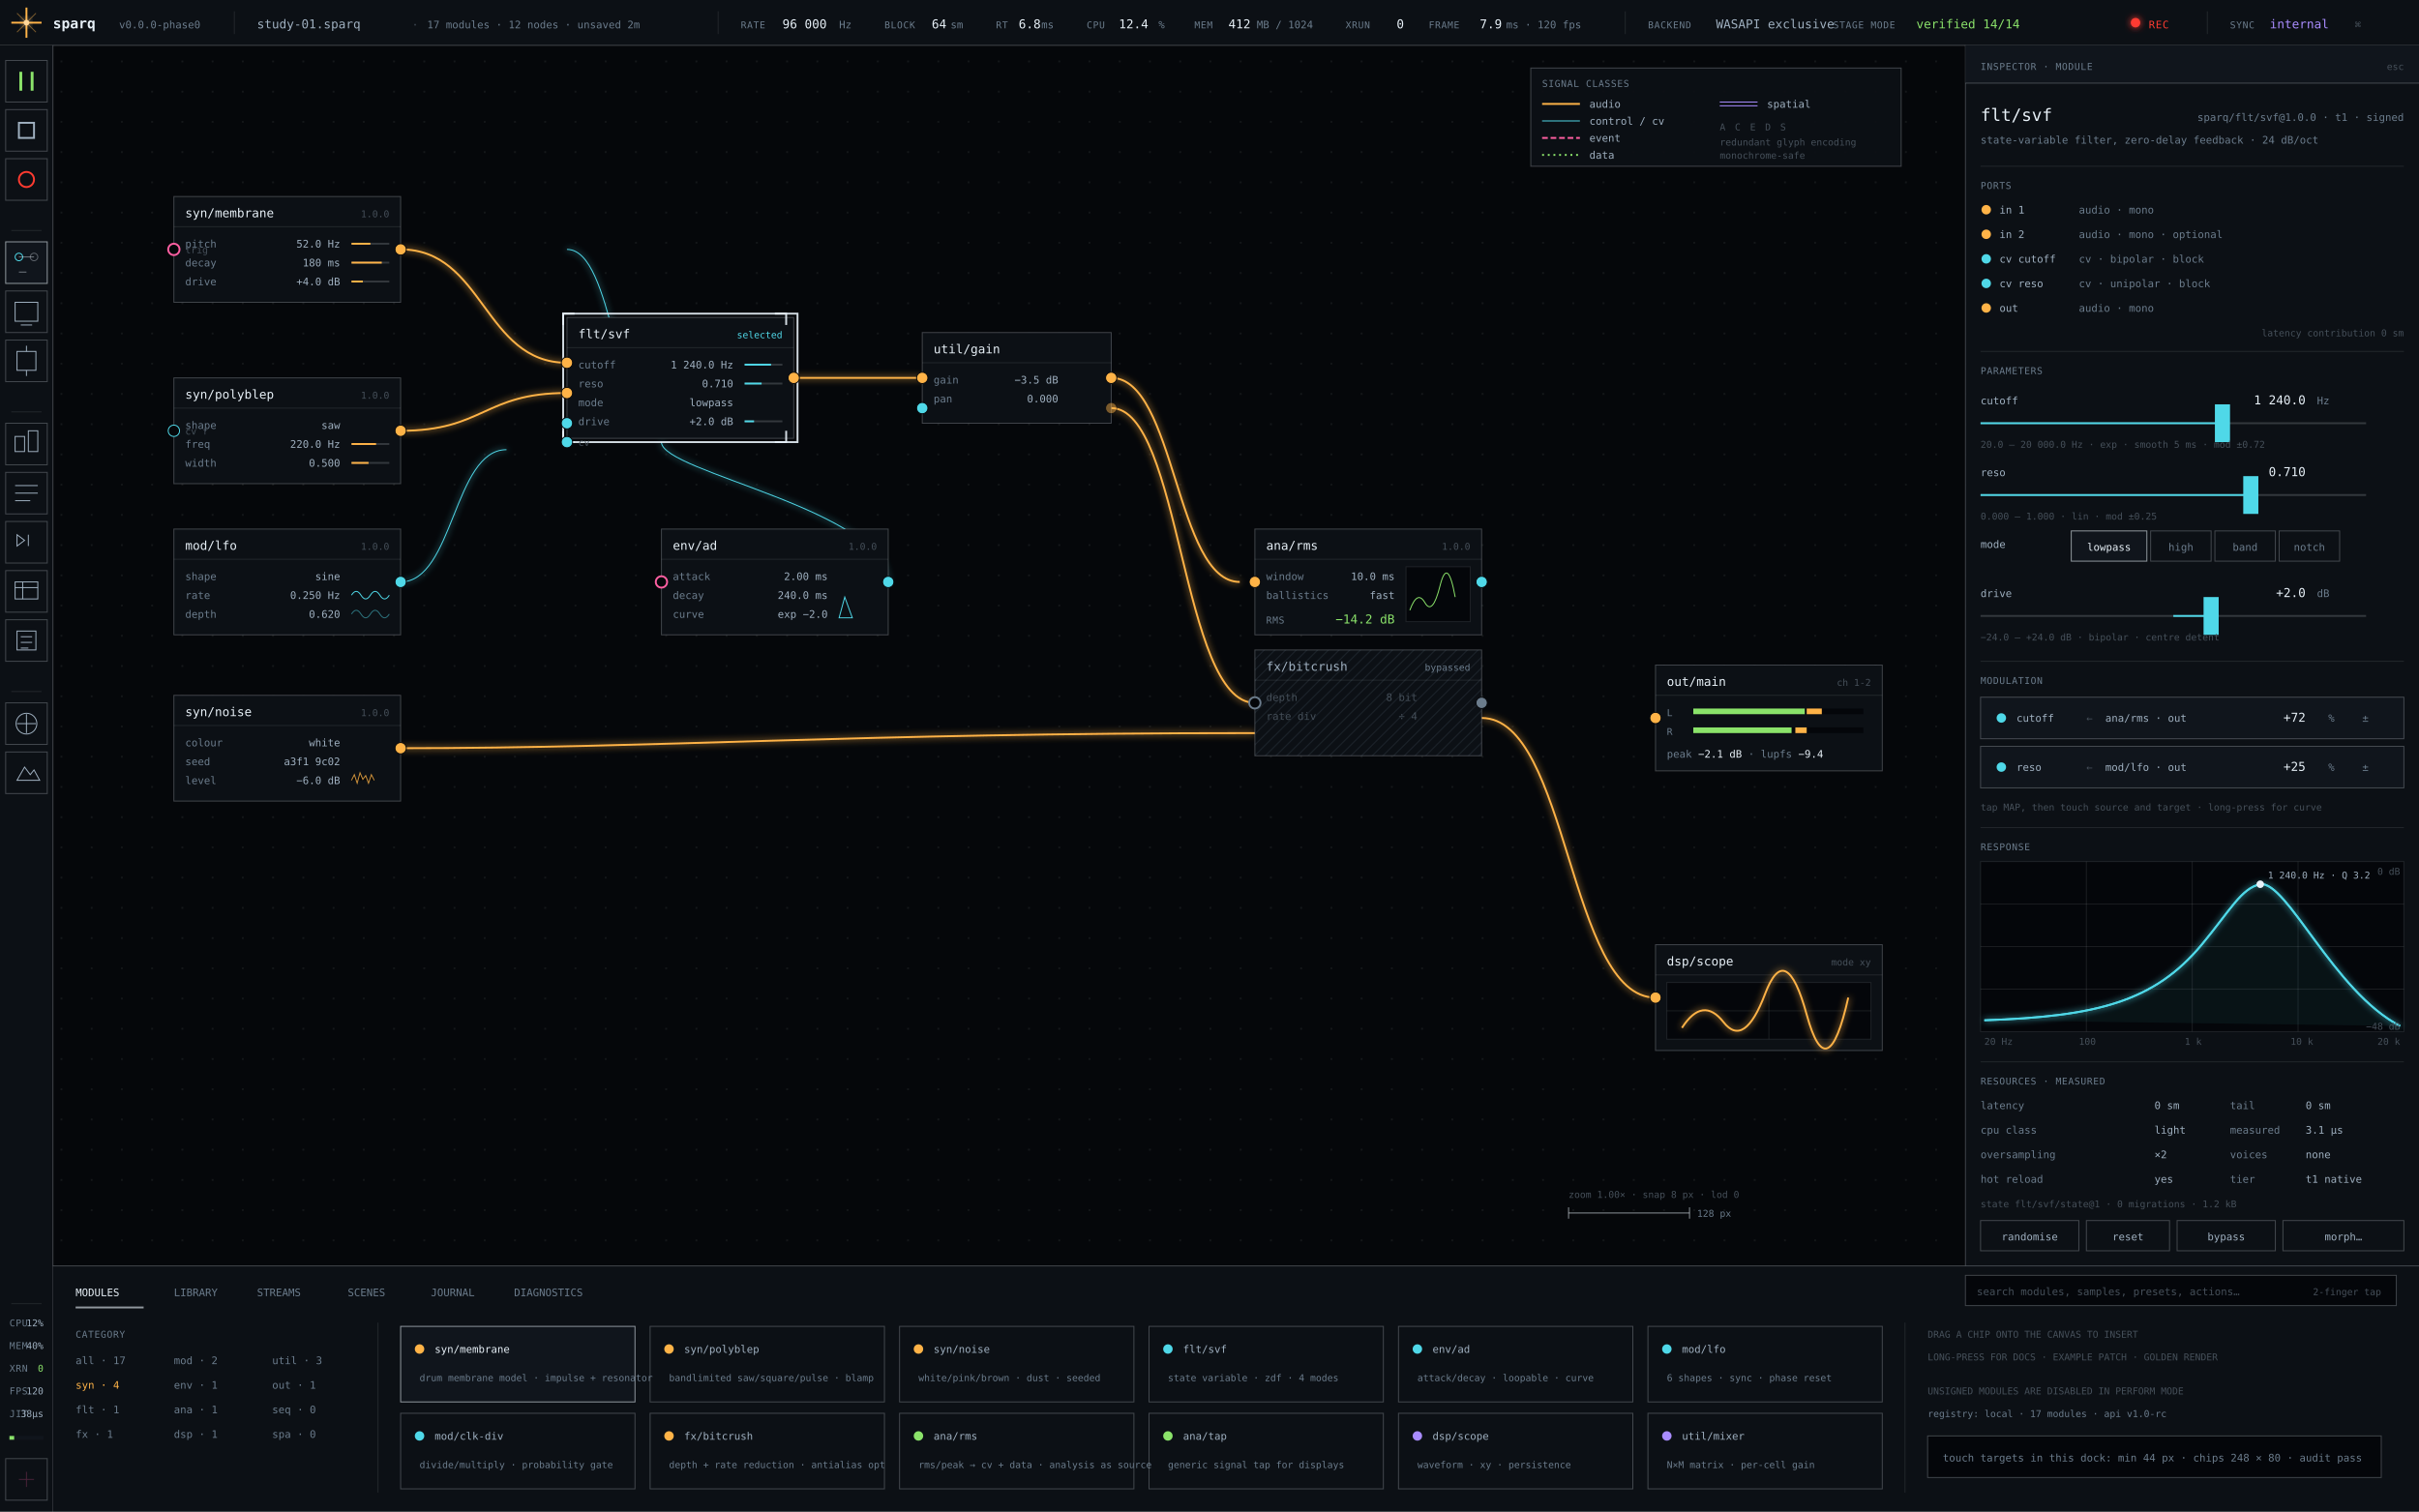
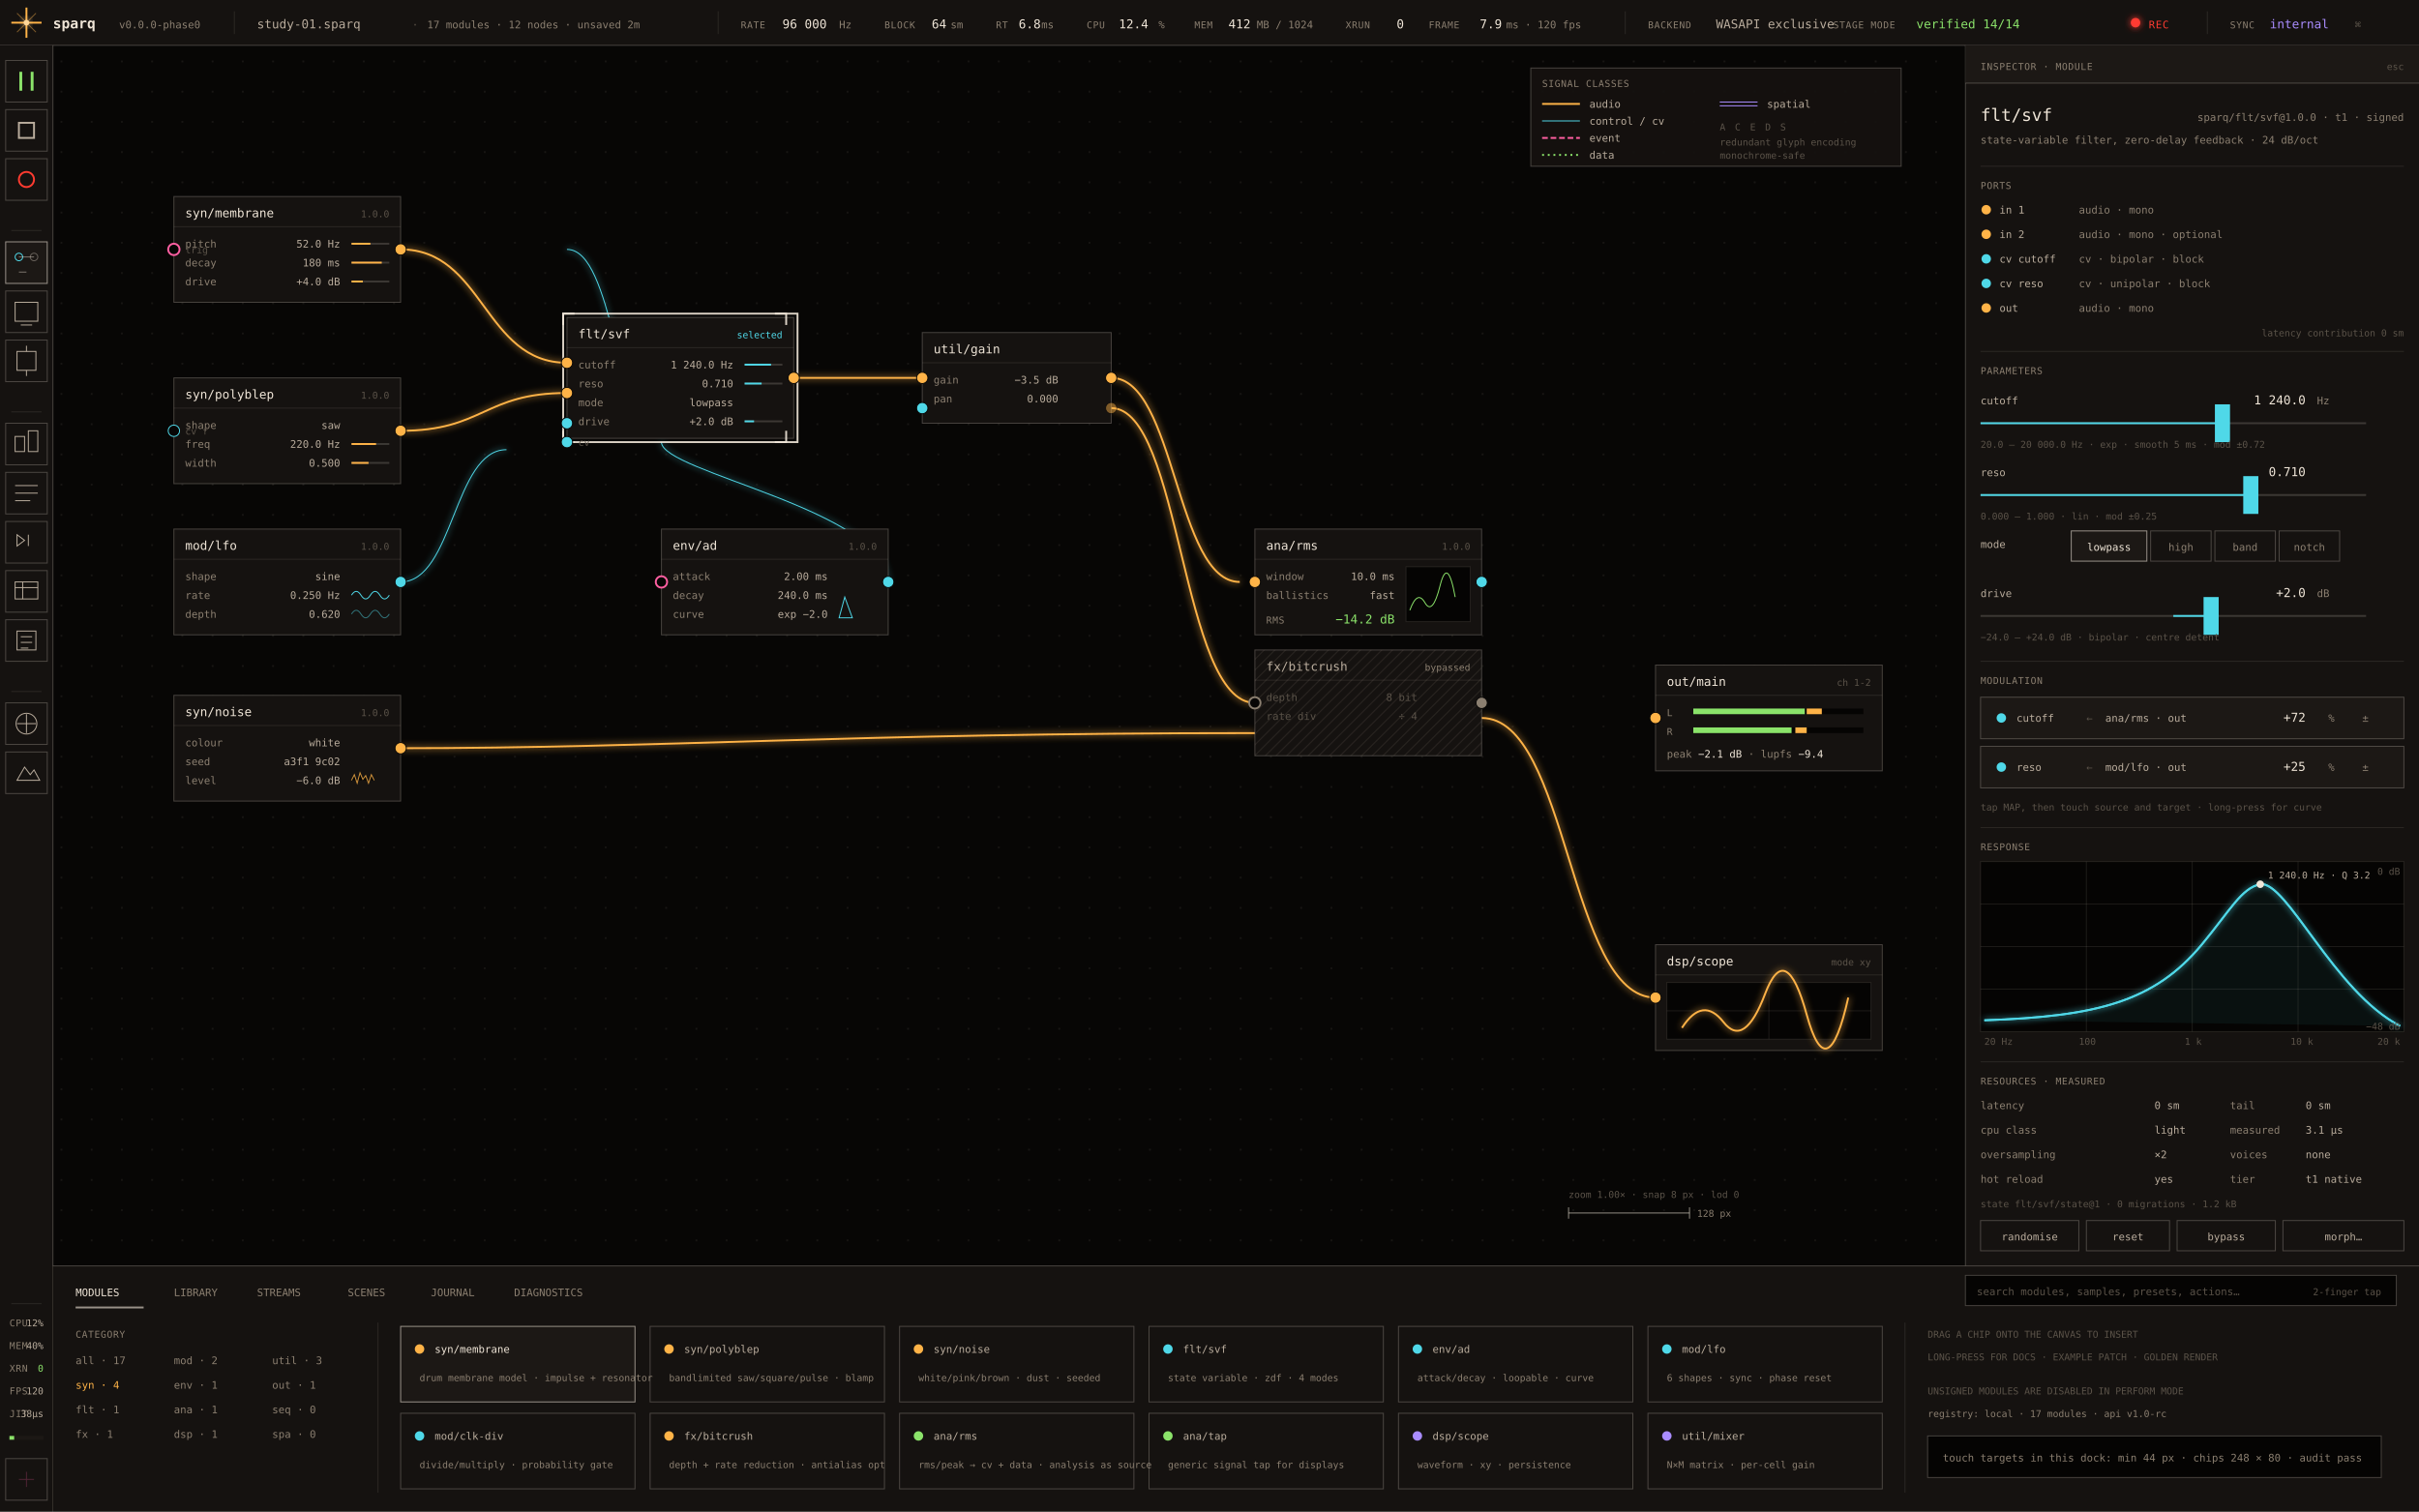
<svg xmlns="http://www.w3.org/2000/svg" viewBox="0 0 2560 1600" width="2560" height="1600" font-family="ui-monospace, 'Cascadia Mono', 'SF Mono', Menlo, Consolas, monospace">
  <defs>
    <pattern id="grid" width="32" height="32" patternUnits="userSpaceOnUse">
-       <circle cx="1" cy="1" r="1" fill="#E8F1F8" fill-opacity="0.08" />
+       <circle cx="1" cy="1" r="1" fill="#F0E6D8" fill-opacity="0.08" />
    </pattern>
    <pattern id="hatch8" width="8" height="8" patternUnits="userSpaceOnUse" patternTransform="rotate(45)">
-       <line x1="0" y1="0" x2="0" y2="8" stroke="#6B7C8C" stroke-opacity="0.35" stroke-width="1" />
+       <line x1="0" y1="0" x2="0" y2="8" stroke="#8B7F70" stroke-opacity="0.35" stroke-width="1" />
    </pattern>
    <filter id="glowA" x="-60%" y="-60%" width="220%" height="220%">
      <feGaussianBlur stdDeviation="4" result="b" />
      <feMerge>
        <feMergeNode in="b" />
        <feMergeNode in="SourceGraphic" />
      </feMerge>
    </filter>
    <filter id="glowC" x="-60%" y="-60%" width="220%" height="220%">
      <feGaussianBlur stdDeviation="3" result="b" />
      <feMerge>
        <feMergeNode in="b" />
        <feMergeNode in="SourceGraphic" />
      </feMerge>
    </filter>
    <style>
-     .hb{stroke:#E8F1F8;stroke-opacity:.10;stroke-width:1;fill:none}
-     .hr{stroke:#E8F1F8;stroke-opacity:.25;stroke-width:1;fill:none}
-     .hs{stroke:#E8F1F8;stroke-opacity:.60;stroke-width:1;fill:none}
-     .t1{fill:#E8F1F8}.t2{fill:#9FB0C0}.t3{fill:#6B7C8C}.t4{fill:#454F59}
+     .hb{stroke:#F0E6D8;stroke-opacity:.10;stroke-width:1;fill:none}
+     .hr{stroke:#F0E6D8;stroke-opacity:.25;stroke-width:1;fill:none}
+     .hs{stroke:#F0E6D8;stroke-opacity:.60;stroke-width:1;fill:none}
+     .t1{fill:#F0E6D8}.t2{fill:#B9AC9C}.t3{fill:#8B7F70}.t4{fill:#5A5248}
    .xs{font-size:10px}.s{font-size:11px}.m{font-size:13px}.l{font-size:15px}.xl{font-size:18px}
-     .lbl{font-size:10px;letter-spacing:.06em;fill:#6B7C8C}
-     .num{font-size:13px;fill:#E8F1F8}
-     .unit{font-size:11px;fill:#6B7C8C}
-     .np{fill:#0C1015;stroke:#E8F1F8;stroke-opacity:.25;stroke-width:1}
-     .sel{fill:none;stroke:#E8F1F8;stroke-opacity:.9;stroke-width:2}
+     .lbl{font-size:10px;letter-spacing:.06em;fill:#8B7F70}
+     .num{font-size:13px;fill:#F0E6D8}
+     .unit{font-size:11px;fill:#8B7F70}
+     .np{fill:#151210;stroke:#F0E6D8;stroke-opacity:.25;stroke-width:1}
+     .sel{fill:none;stroke:#F0E6D8;stroke-opacity:.9;stroke-width:2}
    .wA{stroke:#FFB347;stroke-width:2;fill:none}
    .wC{stroke:#4FD8E8;stroke-width:1;fill:none}
    .wE{stroke:#FF5FA2;stroke-width:2;fill:none;stroke-dasharray:6 3}
    .wD{stroke:#8BE36A;stroke-width:2;fill:none;stroke-dasharray:2 4}
-     .trk{stroke:#E8F1F8;stroke-opacity:.18;stroke-width:2}
+     .trk{stroke:#F0E6D8;stroke-opacity:.18;stroke-width:2}
    .fil{stroke:#4FD8E8;stroke-width:2}
  </style>
  </defs>
-   <rect width="2560" height="1600" fill="#07090C" />
-   <rect x="56" y="48" width="2024" height="1292" fill="#05070A" />
+   <rect width="2560" height="1600" fill="#0B0A08" />
+   <rect x="56" y="48" width="2024" height="1292" fill="#070605" />
  <rect x="56" y="48" width="2024" height="1292" fill="url(#grid)" />
-   <rect x="0" y="0" width="2560" height="48" fill="#0C1015" />
+   <rect x="0" y="0" width="2560" height="48" fill="#151210" />
  <line x1="0" y1="48" x2="2560" y2="48" class="hr" />
  <g stroke="#FFB347" stroke-width="2" fill="none">
    <path d="M28 8 L28 40 M12 24 L44 24" />
    <path d="M18 14 L38 34 M38 14 L18 34" stroke-opacity=".45" stroke-width="1" />
  </g>
  <circle cx="28" cy="24" r="3" fill="#FFD79A" stroke="none" filter="url(#glowA)" />
  <text x="56" y="30" class="l t1" font-weight="600">sparq</text>
  <text x="126" y="30" class="s t3">v0.0.0-phase0</text>
  <line x1="248" y1="12" x2="248" y2="36" class="hb" />
  <text x="272" y="30" class="m t2">study-01.sparq</text>
  <text x="436" y="30" class="s t4">·</text>
  <text x="452" y="30" class="s t3">17 modules · 12 nodes · unsaved 2m</text>
  <line x1="760" y1="12" x2="760" y2="36" class="hb" />
  <text x="784" y="30" class="lbl">RATE</text>
  <text x="828" y="30" class="num">96 000</text>
  <text x="888" y="30" class="unit">Hz</text>
  <text x="936" y="30" class="lbl">BLOCK</text>
  <text x="986" y="30" class="num">64</text>
  <text x="1006" y="30" class="unit">sm</text>
  <text x="1054" y="30" class="lbl">RT</text>
  <text x="1078" y="30" class="num">6.8</text>
  <text x="1102" y="30" class="unit">ms</text>
  <text x="1150" y="30" class="lbl">CPU</text>
  <text x="1184" y="30" class="num">12.4</text>
  <text x="1226" y="30" class="unit">%</text>
  <text x="1264" y="30" class="lbl">MEM</text>
  <text x="1300" y="30" class="num">412</text>
  <text x="1330" y="30" class="unit">MB / 1024</text>
  <text x="1424" y="30" class="lbl">XRUN</text>
  <text x="1478" y="30" class="num" fill="#8BE36A">0</text>
  <text x="1512" y="30" class="lbl">FRAME</text>
  <text x="1566" y="30" class="num">7.9</text>
  <text x="1594" y="30" class="unit">ms · 120 fps</text>
  <line x1="1720" y1="12" x2="1720" y2="36" class="hb" />
  <text x="1744" y="30" class="lbl">BACKEND</text>
  <text x="1816" y="30" class="m t2">WASAPI exclusive</text>
  <text x="1940" y="30" class="lbl">STAGE MODE</text>
  <text x="2028" y="30" class="m" fill="#8BE36A">verified 14/14</text>
  <circle cx="2260" cy="24" r="5" fill="#FF3B30" filter="url(#glowA)" />
  <text x="2274" y="30" class="s" fill="#FF3B30" letter-spacing=".06em">REC</text>
  <line x1="2336" y1="12" x2="2336" y2="36" class="hb" />
  <text x="2360" y="30" class="lbl">SYNC</text>
  <text x="2402" y="30" class="m" fill="#A98CFF">internal</text>
  <text x="2492" y="30" class="s t4">⌘</text>
-   <rect x="0" y="48" width="56" height="1552" fill="#0C1015" />
+   <rect x="0" y="48" width="56" height="1552" fill="#151210" />
  <line x1="56" y1="48" x2="56" y2="1600" class="hr" />
  <g stroke-width="2" fill="none">
    <rect x="6" y="64" width="44" height="44" class="hr" />
    <path d="M22 76 L22 96 M34 76 L34 96" stroke="#8BE36A" stroke-width="3" />
    <rect x="6" y="116" width="44" height="44" class="hr" />
-     <rect x="20" y="130" width="16" height="16" stroke="#9FB0C0" />
+     <rect x="20" y="130" width="16" height="16" stroke="#B9AC9C" />
    <rect x="6" y="168" width="44" height="44" class="hr" />
    <circle cx="28" cy="190" r="8" stroke="#FF3B30" />
  </g>
  <line x1="12" y1="244" x2="44" y2="244" class="hb" />
  <g stroke-width="1" fill="none">
-     <rect x="6" y="256" width="44" height="44" fill="#10151C" stroke="#E8F1F8" stroke-opacity=".6" />
+     <rect x="6" y="256" width="44" height="44" fill="#1C1815" stroke="#F0E6D8" stroke-opacity=".6" />
    <circle cx="20" cy="272" r="4" stroke="#4FD8E8" />
-     <circle cx="36" cy="272" r="4" stroke="#E8F1F8" stroke-opacity=".35" />
-     <path d="M20 272 L36 272 M20 288 L28 288" stroke="#E8F1F8" stroke-opacity=".45" />
+     <circle cx="36" cy="272" r="4" stroke="#F0E6D8" stroke-opacity=".35" />
+     <path d="M20 272 L36 272 M20 288 L28 288" stroke="#F0E6D8" stroke-opacity=".45" />
    <rect x="6" y="308" width="44" height="44" class="hr" />
-     <rect x="16" y="320" width="24" height="20" stroke="#9FB0C0" />
-     <path d="M22 344 L34 344" stroke="#9FB0C0" />
+     <rect x="16" y="320" width="24" height="20" stroke="#B9AC9C" />
+     <path d="M22 344 L34 344" stroke="#B9AC9C" />
    <rect x="6" y="360" width="44" height="44" class="hr" />
-     <rect x="18" y="372" width="20" height="20" stroke="#9FB0C0" />
-     <path d="M28 366 L28 372 M28 392 L28 398" stroke="#9FB0C0" />
+     <rect x="18" y="372" width="20" height="20" stroke="#B9AC9C" />
+     <path d="M28 366 L28 372 M28 392 L28 398" stroke="#B9AC9C" />
  </g>
  <line x1="12" y1="436" x2="44" y2="436" class="hb" />
-   <g stroke-width="1" fill="none" stroke="#9FB0C0">
+   <g stroke-width="1" fill="none" stroke="#B9AC9C">
    <rect x="6" y="448" width="44" height="44" class="hr" />
    <rect x="16" y="462" width="10" height="16" />
    <rect x="30" y="456" width="10" height="22" />
    <rect x="6" y="500" width="44" height="44" class="hr" />
    <path d="M16 514 h24 M16 522 h24 M16 530 h16" />
    <rect x="6" y="552" width="44" height="44" class="hr" />
    <path d="M18 566 l8 6 -8 6 z" />
    <path d="M30 566 v12" />
    <rect x="6" y="604" width="44" height="44" class="hr" />
    <rect x="16" y="616" width="24" height="18" />
    <path d="M16 622 h24 M24 616 v18" />
    <rect x="6" y="656" width="44" height="44" class="hr" />
    <path d="M18 668 h20 v20 h-20 z" />
    <path d="M22 674 h12 M22 680 h12 M22 686 h8" />
  </g>
  <line x1="12" y1="732" x2="44" y2="732" class="hb" />
-   <g stroke-width="1" fill="none" stroke="#9FB0C0">
+   <g stroke-width="1" fill="none" stroke="#B9AC9C">
    <rect x="6" y="744" width="44" height="44" class="hr" />
    <path d="M28 756 v20 M18 766 h20" />
    <circle cx="28" cy="766" r="11" />
    <rect x="6" y="796" width="44" height="44" class="hr" />
    <path d="M18 826 l8-14 6 8 4-5 6 11 z" />
  </g>
  <line x1="12" y1="1380" x2="44" y2="1380" class="hb" />
  <g class="xs">
    <text x="10" y="1404" class="lbl">CPU</text>
    <text x="46" y="1404" class="t2" text-anchor="end">12%</text>
    <text x="10" y="1428" class="lbl">MEM</text>
    <text x="46" y="1428" class="t2" text-anchor="end">40%</text>
    <text x="10" y="1452" class="lbl">XRN</text>
    <text x="46" y="1452" fill="#8BE36A" text-anchor="end">0</text>
    <text x="10" y="1476" class="lbl">FPS</text>
    <text x="46" y="1476" class="t2" text-anchor="end">120</text>
    <text x="10" y="1500" class="lbl">JIT</text>
    <text x="46" y="1500" class="t2" text-anchor="end">38µs</text>
  </g>
-   <rect x="10" y="1520" width="36" height="4" fill="#10151C" stroke="none" />
+   <rect x="10" y="1520" width="36" height="4" fill="#1C1815" stroke="none" />
  <rect x="10" y="1520" width="5" height="4" fill="#8BE36A" stroke="none" />
-   <g stroke="#E8F1F8" stroke-opacity=".25" stroke-width="1">
+   <g stroke="#F0E6D8" stroke-opacity=".25" stroke-width="1">
    <rect x="6" y="1544" width="44" height="44" fill="none" />
    <path d="M20 1566 h16 M28 1558 v16" stroke="#FF5FA2" />
  </g>
  <g filter="url(#glowA)">
    <path class="wA" d="M424 264 C 512 264 512 384 600 384" />
    <path class="wA" d="M424 456 C 512 456 512 416 600 416" />
    <path class="wA" d="M840 400 C 908 400 908 400 976 400" />
    <path class="wA" d="M1176 400 C 1244 400 1244 616 1312 616" />
    <path class="wA" d="M1176 432 C 1250 432 1250 744 1328 744" />
    <path class="wA" d="M424 792 C 700 792 900 776 1328 776" />
    <path class="wA" d="M1568 760 C 1660 760 1660 1056 1752 1056" />
  </g>
  <g filter="url(#glowC)">
    <path class="wC" d="M600 264 C 650 264 650 448 700 448" />
    <path class="wC" d="M940 616 C 940 540 700 500 700 468" />
    <path class="wC" d="M424 616 C 480 616 480 476 536 476" />
  </g>
  <g transform="translate(1620,72)">
-     <rect x="0" y="0" width="392" height="104" fill="#0C1015" fill-opacity=".92" stroke="#E8F1F8" stroke-opacity=".25" />
+     <rect x="0" y="0" width="392" height="104" fill="#151210" fill-opacity=".92" stroke="#F0E6D8" stroke-opacity=".25" />
    <text x="12" y="20" class="lbl">SIGNAL CLASSES</text>
    <g stroke-width="2" fill="none">
      <line x1="12" y1="38" x2="52" y2="38" stroke="#FFB347" />
      <line x1="12" y1="56" x2="52" y2="56" stroke="#4FD8E8" stroke-width="1" />
      <line x1="12" y1="74" x2="52" y2="74" stroke="#FF5FA2" stroke-dasharray="6 3" />
      <line x1="12" y1="92" x2="52" y2="92" stroke="#8BE36A" stroke-dasharray="2 4" />
    </g>
    <g stroke="#A98CFF" stroke-width="1" fill="none">
      <line x1="200" y1="36" x2="240" y2="36" />
      <line x1="200" y1="40" x2="240" y2="40" />
    </g>
    <g class="s t2">
      <text x="62" y="42">audio</text>
      <text x="62" y="60">control / cv</text>
      <text x="62" y="78">event</text>
      <text x="62" y="96">data</text>
      <text x="250" y="42">spatial</text>
    </g>
    <g class="xs t4">
      <text x="200" y="66">A</text>
      <text x="216" y="66">C</text>
      <text x="232" y="66">E</text>
      <text x="248" y="66">D</text>
      <text x="264" y="66">S</text>
      <text x="200" y="82">redundant glyph encoding</text>
      <text x="200" y="96">monochrome-safe</text>
    </g>
  </g>
  <g>
    <rect x="184" y="208" width="240" height="112" class="np" />
    <line x1="184" y1="240" x2="424" y2="240" class="hb" />
    <text x="196" y="230" class="m t1">syn/membrane</text>
    <text x="412" y="230" class="xs t4" text-anchor="end">1.0.0</text>
    <g class="s t3">
      <text x="196" y="262">pitch</text>
      <text x="196" y="282">decay</text>
      <text x="196" y="302">drive</text>
    </g>
    <g class="s t2" text-anchor="end">
      <text x="360" y="262">52.0 Hz</text>
      <text x="360" y="282">180 ms</text>
      <text x="360" y="302">+4.0 dB</text>
    </g>
    <g class="trk">
      <line x1="372" y1="258" x2="412" y2="258" />
      <line x1="372" y1="278" x2="412" y2="278" />
      <line x1="372" y1="298" x2="412" y2="298" />
    </g>
    <g stroke="#FFB347" stroke-width="2">
      <line x1="372" y1="258" x2="392" y2="258" />
      <line x1="372" y1="278" x2="404" y2="278" />
      <line x1="372" y1="298" x2="384" y2="298" />
    </g>
-     <circle cx="184" cy="264" r="6" fill="#05070A" stroke="#FF5FA2" stroke-width="2" />
+     <circle cx="184" cy="264" r="6" fill="#070605" stroke="#FF5FA2" stroke-width="2" />
    <text x="196" y="268" class="xs t4">trig</text>
-     <circle cx="424" cy="264" r="6" fill="#FFB347" stroke="#05070A" />
+     <circle cx="424" cy="264" r="6" fill="#FFB347" stroke="#070605" />
  </g>
  <g>
    <rect x="184" y="400" width="240" height="112" class="np" />
    <line x1="184" y1="432" x2="424" y2="432" class="hb" />
    <text x="196" y="422" class="m t1">syn/polyblep</text>
    <text x="412" y="422" class="xs t4" text-anchor="end">1.0.0</text>
    <g class="s t3">
      <text x="196" y="454">shape</text>
      <text x="196" y="474">freq</text>
      <text x="196" y="494">width</text>
    </g>
    <g class="s t2" text-anchor="end">
      <text x="360" y="454">saw</text>
      <text x="360" y="474">220.0 Hz</text>
      <text x="360" y="494">0.500</text>
    </g>
    <g class="trk">
      <line x1="372" y1="470" x2="412" y2="470" />
      <line x1="372" y1="490" x2="412" y2="490" />
    </g>
    <g stroke="#FFB347" stroke-width="2">
      <line x1="372" y1="470" x2="398" y2="470" />
      <line x1="372" y1="490" x2="390" y2="490" />
    </g>
-     <circle cx="184" cy="456" r="6" fill="#05070A" stroke="#4FD8E8" />
+     <circle cx="184" cy="456" r="6" fill="#070605" stroke="#4FD8E8" />
    <text x="196" y="460" class="xs t4">cv f</text>
-     <circle cx="424" cy="456" r="6" fill="#FFB347" stroke="#05070A" />
+     <circle cx="424" cy="456" r="6" fill="#FFB347" stroke="#070605" />
  </g>
  <g>
    <rect x="184" y="560" width="240" height="112" class="np" />
    <line x1="184" y1="592" x2="424" y2="592" class="hb" />
    <text x="196" y="582" class="m t1">mod/lfo</text>
    <text x="412" y="582" class="xs t4" text-anchor="end">1.0.0</text>
    <g class="s t3">
      <text x="196" y="614">shape</text>
      <text x="196" y="634">rate</text>
      <text x="196" y="654">depth</text>
    </g>
    <g class="s t2" text-anchor="end">
      <text x="360" y="614">sine</text>
      <text x="360" y="634">0.250 Hz</text>
      <text x="360" y="654">0.620</text>
    </g>
    <path d="M372 630 q5 -8 10 0 t10 0 t10 0 t10 0" stroke="#4FD8E8" stroke-width="1" fill="none" />
    <path d="M372 650 q5 -8 10 0 t10 0 t10 0 t10 0" stroke="#4FD8E8" stroke-width="1" fill="none" stroke-opacity=".5" />
-     <circle cx="424" cy="616" r="6" fill="#4FD8E8" stroke="#05070A" />
+     <circle cx="424" cy="616" r="6" fill="#4FD8E8" stroke="#070605" />
  </g>
  <g>
    <rect x="184" y="736" width="240" height="112" class="np" />
    <line x1="184" y1="768" x2="424" y2="768" class="hb" />
    <text x="196" y="758" class="m t1">syn/noise</text>
    <text x="412" y="758" class="xs t4" text-anchor="end">1.0.0</text>
    <g class="s t3">
      <text x="196" y="790">colour</text>
      <text x="196" y="810">seed</text>
      <text x="196" y="830">level</text>
    </g>
    <g class="s t2" text-anchor="end">
      <text x="360" y="790">white</text>
      <text x="360" y="810">a3f1 9c02</text>
      <text x="360" y="830">−6.0 dB</text>
    </g>
    <g stroke="#FFB347" stroke-width="1" opacity=".8">
      <path d="M372 826 l3 -6 3 9 3 -11 3 7 3 -4 3 8 3 -9 3 6" />
    </g>
-     <circle cx="424" cy="792" r="6" fill="#FFB347" stroke="#05070A" />
-   </g>
-   <g>
-     <rect x="600" y="336" width="240" height="128" class="np" fill="#10151C" />
+     <circle cx="424" cy="792" r="6" fill="#FFB347" stroke="#070605" />
+   </g>
+   <g>
+     <rect x="600" y="336" width="240" height="128" class="np" fill="#1C1815" />
    <rect x="596" y="332" width="248" height="136" class="sel" />
-     <g stroke="#E8F1F8" stroke-width="2" fill="none" stroke-opacity=".9">
+     <g stroke="#F0E6D8" stroke-width="2" fill="none" stroke-opacity=".9">
      <path d="M596 344 v-12 h12 M832 344 v-12 h-12 M596 456 v12 h12 M832 456 v12 h-12" />
    </g>
    <line x1="600" y1="368" x2="840" y2="368" class="hb" />
    <text x="612" y="358" class="m t1">flt/svf</text>
    <text x="828" y="358" class="xs" fill="#4FD8E8" text-anchor="end">selected</text>
    <g class="s t3">
      <text x="612" y="390">cutoff</text>
      <text x="612" y="410">reso</text>
      <text x="612" y="430">mode</text>
      <text x="612" y="450">drive</text>
    </g>
    <g class="s t2" text-anchor="end">
      <text x="776" y="390">1 240.0 Hz</text>
      <text x="776" y="410">0.710</text>
      <text x="776" y="430">lowpass</text>
      <text x="776" y="450">+2.0 dB</text>
    </g>
    <g class="trk">
      <line x1="788" y1="386" x2="828" y2="386" />
      <line x1="788" y1="406" x2="828" y2="406" />
      <line x1="788" y1="446" x2="828" y2="446" />
    </g>
    <g stroke="#4FD8E8" stroke-width="2">
      <line x1="788" y1="386" x2="816" y2="386" />
      <line x1="788" y1="406" x2="806" y2="406" />
      <line x1="788" y1="446" x2="798" y2="446" />
    </g>
-     <circle cx="600" cy="384" r="6" fill="#FFB347" stroke="#05070A" />
-     <circle cx="600" cy="416" r="6" fill="#FFB347" stroke="#05070A" />
-     <circle cx="600" cy="448" r="6" fill="#4FD8E8" stroke="#05070A" />
-     <circle cx="600" cy="468" r="6" fill="#4FD8E8" stroke="#05070A" />
+     <circle cx="600" cy="384" r="6" fill="#FFB347" stroke="#070605" />
+     <circle cx="600" cy="416" r="6" fill="#FFB347" stroke="#070605" />
+     <circle cx="600" cy="448" r="6" fill="#4FD8E8" stroke="#070605" />
+     <circle cx="600" cy="468" r="6" fill="#4FD8E8" stroke="#070605" />
    <text x="612" y="472" class="xs t4">cv</text>
-     <circle cx="840" cy="400" r="6" fill="#FFB347" stroke="#05070A" />
+     <circle cx="840" cy="400" r="6" fill="#FFB347" stroke="#070605" />
  </g>
  <g>
    <rect x="700" y="560" width="240" height="112" class="np" />
    <line x1="700" y1="592" x2="940" y2="592" class="hb" />
    <text x="712" y="582" class="m t1">env/ad</text>
    <text x="928" y="582" class="xs t4" text-anchor="end">1.0.0</text>
    <g class="s t3">
      <text x="712" y="614">attack</text>
      <text x="712" y="634">decay</text>
      <text x="712" y="654">curve</text>
    </g>
    <g class="s t2" text-anchor="end">
      <text x="876" y="614">2.00 ms</text>
      <text x="876" y="634">240.0 ms</text>
      <text x="876" y="654">exp −2.0</text>
    </g>
    <path d="M888 654 l6 -22 8 22 z" stroke="#4FD8E8" stroke-width="1" fill="none" />
-     <circle cx="700" cy="616" r="6" fill="#05070A" stroke="#FF5FA2" stroke-width="2" />
-     <circle cx="940" cy="616" r="6" fill="#4FD8E8" stroke="#05070A" />
+     <circle cx="700" cy="616" r="6" fill="#070605" stroke="#FF5FA2" stroke-width="2" />
+     <circle cx="940" cy="616" r="6" fill="#4FD8E8" stroke="#070605" />
  </g>
  <g>
    <rect x="976" y="352" width="200" height="96" class="np" />
    <line x1="976" y1="384" x2="1176" y2="384" class="hb" />
    <text x="988" y="374" class="m t1">util/gain</text>
    <g class="s t3">
      <text x="988" y="406">gain</text>
      <text x="988" y="426">pan</text>
    </g>
    <g class="s t2" text-anchor="end">
      <text x="1120" y="406">−3.5 dB</text>
      <text x="1120" y="426">0.000</text>
    </g>
-     <circle cx="976" cy="400" r="6" fill="#FFB347" stroke="#05070A" />
-     <circle cx="976" cy="432" r="6" fill="#4FD8E8" stroke="#05070A" />
-     <circle cx="1176" cy="400" r="6" fill="#FFB347" stroke="#05070A" />
-     <circle cx="1176" cy="432" r="6" fill="#FFB347" stroke="#05070A" opacity=".45" />
+     <circle cx="976" cy="400" r="6" fill="#FFB347" stroke="#070605" />
+     <circle cx="976" cy="432" r="6" fill="#4FD8E8" stroke="#070605" />
+     <circle cx="1176" cy="400" r="6" fill="#FFB347" stroke="#070605" />
+     <circle cx="1176" cy="432" r="6" fill="#FFB347" stroke="#070605" opacity=".45" />
  </g>
  <g>
    <rect x="1328" y="560" width="240" height="112" class="np" />
    <line x1="1328" y1="592" x2="1568" y2="592" class="hb" />
    <text x="1340" y="582" class="m t1">ana/rms</text>
    <text x="1556" y="582" class="xs t4" text-anchor="end">1.0.0</text>
    <g class="s t3">
      <text x="1340" y="614">window</text>
      <text x="1340" y="634">ballistics</text>
    </g>
    <g class="s t2" text-anchor="end">
      <text x="1476" y="614">10.0 ms</text>
      <text x="1476" y="634">fast</text>
    </g>
    <text x="1340" y="660" class="lbl">RMS</text>
    <text x="1476" y="660" class="m" fill="#8BE36A" text-anchor="end">−14.2 dB</text>
-     <rect x="1488" y="600" width="68" height="58" fill="#04060A" stroke="#E8F1F8" stroke-opacity=".10" />
+     <rect x="1488" y="600" width="68" height="58" fill="#050403" stroke="#F0E6D8" stroke-opacity=".10" />
    <path d="M1492 646 q8 -22 16 -8 t16 -18 16 12" stroke="#8BE36A" stroke-width="1" fill="none" />
-     <circle cx="1328" cy="616" r="6" fill="#FFB347" stroke="#05070A" />
-     <circle cx="1568" cy="616" r="6" fill="#4FD8E8" stroke="#05070A" />
+     <circle cx="1328" cy="616" r="6" fill="#FFB347" stroke="#070605" />
+     <circle cx="1568" cy="616" r="6" fill="#4FD8E8" stroke="#070605" />
  </g>
  <g>
    <rect x="1328" y="688" width="240" height="112" class="np" />
    <rect x="1328" y="688" width="240" height="112" fill="url(#hatch8)" stroke="none" />
    <line x1="1328" y1="720" x2="1568" y2="720" class="hb" />
-     <text x="1340" y="710" class="m" fill="#9FB0C0">fx/bitcrush</text>
-     <text x="1556" y="710" class="xs" fill="#6B7C8C" text-anchor="end">bypassed</text>
+     <text x="1340" y="710" class="m" fill="#B9AC9C">fx/bitcrush</text>
+     <text x="1556" y="710" class="xs" fill="#8B7F70" text-anchor="end">bypassed</text>
    <g class="s t4">
      <text x="1340" y="742">depth</text>
      <text x="1340" y="762">rate div</text>
    </g>
    <g class="s t4" text-anchor="end">
      <text x="1500" y="742">8 bit</text>
      <text x="1500" y="762">÷ 4</text>
    </g>
-     <circle cx="1328" cy="744" r="6" fill="#05070A" stroke="#6B7C8C" stroke-width="2" />
-     <circle cx="1568" cy="744" r="6" fill="#6B7C8C" stroke="#05070A" />
+     <circle cx="1328" cy="744" r="6" fill="#070605" stroke="#8B7F70" stroke-width="2" />
+     <circle cx="1568" cy="744" r="6" fill="#8B7F70" stroke="#070605" />
  </g>
  <g>
    <rect x="1752" y="1000" width="240" height="112" class="np" />
    <line x1="1752" y1="1032" x2="1992" y2="1032" class="hb" />
    <text x="1764" y="1022" class="m t1">dsp/scope</text>
    <text x="1980" y="1022" class="xs t4" text-anchor="end">mode xy</text>
-     <rect x="1764" y="1040" width="216" height="60" fill="#04060A" stroke="#E8F1F8" stroke-opacity=".10" />
-     <g stroke="#E8F1F8" stroke-opacity=".10">
+     <rect x="1764" y="1040" width="216" height="60" fill="#050403" stroke="#F0E6D8" stroke-opacity=".10" />
+     <g stroke="#F0E6D8" stroke-opacity=".10">
      <line x1="1872" y1="1040" x2="1872" y2="1100" />
      <line x1="1764" y1="1070" x2="1980" y2="1070" />
    </g>
    <path d="M1780 1088 q22 -34 44 -6 t44 -30 44 22 44 -18" stroke="#FFB347" stroke-width="2" fill="none" filter="url(#glowA)" />
-     <circle cx="1752" cy="1056" r="6" fill="#FFB347" stroke="#05070A" />
+     <circle cx="1752" cy="1056" r="6" fill="#FFB347" stroke="#070605" />
  </g>
  <g>
    <rect x="1752" y="704" width="240" height="112" class="np" />
    <line x1="1752" y1="736" x2="1992" y2="736" class="hb" />
    <text x="1764" y="726" class="m t1">out/main</text>
    <text x="1980" y="726" class="xs t4" text-anchor="end">ch 1-2</text>
    <g class="lbl">
      <text x="1764" y="758">L</text>
      <text x="1764" y="778">R</text>
    </g>
-     <rect x="1792" y="750" width="180" height="6" fill="#04060A" />
-     <rect x="1792" y="770" width="180" height="6" fill="#04060A" />
+     <rect x="1792" y="750" width="180" height="6" fill="#050403" />
+     <rect x="1792" y="770" width="180" height="6" fill="#050403" />
    <rect x="1792" y="750" width="118" height="6" fill="#8BE36A" />
    <rect x="1792" y="770" width="104" height="6" fill="#8BE36A" />
    <rect x="1912" y="750" width="16" height="6" fill="#FFB347" />
    <rect x="1900" y="770" width="12" height="6" fill="#FFB347" />
-     <text x="1764" y="802" class="s t3">peak <tspan fill="#E8F1F8">−2.1 dB</tspan> · lupfs <tspan fill="#E8F1F8">−9.4</tspan>
+     <text x="1764" y="802" class="s t3">peak <tspan fill="#F0E6D8">−2.1 dB</tspan> · lupfs <tspan fill="#F0E6D8">−9.4</tspan>
    </text>
-     <circle cx="1752" cy="760" r="6" fill="#FFB347" stroke="#05070A" />
+     <circle cx="1752" cy="760" r="6" fill="#FFB347" stroke="#070605" />
  </g>
  <g transform="translate(1660,1268)">
    <text x="0" y="0" class="xs t4">zoom 1.00× · snap 8 px · lod 0</text>
    <line x1="0" y1="16" x2="128" y2="16" class="hs" />
    <line x1="0" y1="10" x2="0" y2="22" class="hs" />
    <line x1="128" y1="10" x2="128" y2="22" class="hs" />
    <text x="136" y="20" class="xs t3">128 px</text>
  </g>
-   <rect x="2080" y="48" width="480" height="1292" fill="#0C1015" />
+   <rect x="2080" y="48" width="480" height="1292" fill="#151210" />
  <line x1="2080" y1="48" x2="2080" y2="1340" class="hr" />
-   <rect x="2080" y="48" width="480" height="40" fill="#10151C" />
+   <rect x="2080" y="48" width="480" height="40" fill="#1C1815" />
  <line x1="2080" y1="88" x2="2560" y2="88" class="hr" />
  <text x="2096" y="74" class="lbl">INSPECTOR · MODULE</text>
  <text x="2544" y="74" class="xs t4" text-anchor="end">esc</text>
  <text x="2096" y="128" class="xl t1">flt/svf</text>
  <text x="2544" y="128" class="s t3" text-anchor="end">sparq/flt/svf@1.0.0 · t1 · signed</text>
  <text x="2096" y="152" class="s t3">state-variable filter, zero-delay feedback · 24 dB/oct</text>
  <line x1="2096" y1="176" x2="2544" y2="176" class="hb" />
  <text x="2096" y="200" class="lbl">PORTS</text>
  <g class="s">
    <circle cx="2102" cy="222" r="5" fill="#FFB347" />
    <text x="2116" y="226" class="t2">in 1</text>
    <text x="2200" y="226" class="t3">audio · mono</text>
    <circle cx="2102" cy="248" r="5" fill="#FFB347" />
    <text x="2116" y="252" class="t2">in 2</text>
    <text x="2200" y="252" class="t3">audio · mono · optional</text>
    <circle cx="2102" cy="274" r="5" fill="#4FD8E8" />
    <text x="2116" y="278" class="t2">cv cutoff</text>
    <text x="2200" y="278" class="t3">cv · bipolar · block</text>
    <circle cx="2102" cy="300" r="5" fill="#4FD8E8" />
    <text x="2116" y="304" class="t2">cv reso</text>
    <text x="2200" y="304" class="t3">cv · unipolar · block</text>
    <circle cx="2102" cy="326" r="5" fill="#FFB347" />
    <text x="2116" y="330" class="t2">out</text>
    <text x="2200" y="330" class="t3">audio · mono</text>
  </g>
  <text x="2544" y="356" class="xs t4" text-anchor="end">latency contribution 0 sm</text>
  <line x1="2096" y1="372" x2="2544" y2="372" class="hb" />
  <text x="2096" y="396" class="lbl">PARAMETERS</text>
  <g>
    <text x="2096" y="428" class="s t2">cutoff</text>
    <text x="2440" y="428" class="num" text-anchor="end">1 240.0</text>
    <text x="2452" y="428" class="unit">Hz</text>
    <line x1="2096" y1="448" x2="2504" y2="448" class="trk" />
    <line x1="2096" y1="448" x2="2352" y2="448" class="fil" />
    <rect x="2344" y="428" width="16" height="40" fill="#4FD8E8" />
    <text x="2096" y="474" class="xs t4">20.0 – 20 000.0 Hz · exp · smooth 5 ms · mod ±0.72</text>
    <text x="2096" y="504" class="s t2">reso</text>
    <text x="2440" y="504" class="num" text-anchor="end">0.710</text>
    <line x1="2096" y1="524" x2="2504" y2="524" class="trk" />
    <line x1="2096" y1="524" x2="2382" y2="524" class="fil" />
    <rect x="2374" y="504" width="16" height="40" fill="#4FD8E8" />
    <text x="2096" y="550" class="xs t4">0.000 – 1.000 · lin · mod ±0.25</text>
    <text x="2096" y="580" class="s t2">mode</text>
    <g class="s">
-       <rect x="2192" y="562" width="80" height="32" fill="#10151C" stroke="#E8F1F8" stroke-opacity=".6" />
+       <rect x="2192" y="562" width="80" height="32" fill="#1C1815" stroke="#F0E6D8" stroke-opacity=".6" />
      <text x="2232" y="583" class="t1" text-anchor="middle">lowpass</text>
      <rect x="2276" y="562" width="64" height="32" class="hr" />
      <text x="2308" y="583" class="t3" text-anchor="middle">high</text>
      <rect x="2344" y="562" width="64" height="32" class="hr" />
      <text x="2376" y="583" class="t3" text-anchor="middle">band</text>
      <rect x="2412" y="562" width="64" height="32" class="hr" />
      <text x="2444" y="583" class="t3" text-anchor="middle">notch</text>
    </g>
    <text x="2096" y="632" class="s t2">drive</text>
    <text x="2440" y="632" class="num" text-anchor="end">+2.0</text>
    <text x="2452" y="632" class="unit">dB</text>
    <line x1="2096" y1="652" x2="2504" y2="652" class="trk" />
    <line x1="2300" y1="652" x2="2340" y2="652" class="fil" />
    <rect x="2332" y="632" width="16" height="40" fill="#4FD8E8" />
    <text x="2096" y="678" class="xs t4">−24.0 – +24.0 dB · bipolar · centre detent</text>
  </g>
  <line x1="2096" y1="700" x2="2544" y2="700" class="hb" />
  <text x="2096" y="724" class="lbl">MODULATION</text>
  <g class="s">
-     <rect x="2096" y="738" width="448" height="44" fill="#10151C" stroke="#E8F1F8" stroke-opacity=".25" />
+     <rect x="2096" y="738" width="448" height="44" fill="#1C1815" stroke="#F0E6D8" stroke-opacity=".25" />
    <circle cx="2118" cy="760" r="5" fill="#4FD8E8" />
    <text x="2134" y="764" class="t2">cutoff</text>
    <text x="2208" y="764" class="t4">←</text>
    <text x="2228" y="764" class="t2">ana/rms · out</text>
    <text x="2440" y="764" class="num" text-anchor="end">+72</text>
    <text x="2464" y="764" class="unit">%</text>
    <text x="2500" y="764" class="t3">±</text>
-     <rect x="2096" y="790" width="448" height="44" fill="#10151C" stroke="#E8F1F8" stroke-opacity=".25" />
+     <rect x="2096" y="790" width="448" height="44" fill="#1C1815" stroke="#F0E6D8" stroke-opacity=".25" />
    <circle cx="2118" cy="812" r="5" fill="#4FD8E8" />
    <text x="2134" y="816" class="t2">reso</text>
    <text x="2208" y="816" class="t4">←</text>
    <text x="2228" y="816" class="t2">mod/lfo · out</text>
    <text x="2440" y="816" class="num" text-anchor="end">+25</text>
    <text x="2464" y="816" class="unit">%</text>
    <text x="2500" y="816" class="t3">±</text>
  </g>
  <text x="2096" y="858" class="xs t4">tap MAP, then touch source and target · long-press for curve</text>
  <line x1="2096" y1="876" x2="2544" y2="876" class="hb" />
  <text x="2096" y="900" class="lbl">RESPONSE</text>
-   <rect x="2096" y="912" width="448" height="180" fill="#04060A" stroke="#E8F1F8" stroke-opacity=".10" />
-   <g stroke="#E8F1F8" stroke-opacity=".10">
+   <rect x="2096" y="912" width="448" height="180" fill="#050403" stroke="#F0E6D8" stroke-opacity=".10" />
+   <g stroke="#F0E6D8" stroke-opacity=".10">
    <line x1="2096" y1="957" x2="2544" y2="957" />
    <line x1="2096" y1="1002" x2="2544" y2="1002" />
    <line x1="2096" y1="1047" x2="2544" y2="1047" />
    <line x1="2208" y1="912" x2="2208" y2="1092" />
    <line x1="2320" y1="912" x2="2320" y2="1092" />
    <line x1="2432" y1="912" x2="2432" y2="1092" />
  </g>
  <path d="M2100 1080 C 2220 1076 2280 1060 2330 1000 C 2360 964 2372 940 2392 936 C 2420 932 2470 1050 2540 1086" stroke="#4FD8E8" stroke-width="2" fill="none" filter="url(#glowC)" />
  <path d="M2100 1080 C 2220 1076 2280 1060 2330 1000 C 2360 964 2372 940 2392 936 C 2420 932 2470 1050 2540 1086" stroke="#4FD8E8" stroke-width="2" fill="#4FD8E8" fill-opacity=".06" />
  <g class="xs t4">
    <text x="2100" y="1106">20 Hz</text>
    <text x="2200" y="1106">100</text>
    <text x="2312" y="1106">1 k</text>
    <text x="2424" y="1106">10 k</text>
    <text x="2516" y="1106">20 k</text>
    <text x="2540" y="926" text-anchor="end">0 dB</text>
    <text x="2540" y="1090" text-anchor="end">−48 dB</text>
  </g>
-   <circle cx="2392" cy="936" r="4" fill="#E8F1F8" />
+   <circle cx="2392" cy="936" r="4" fill="#F0E6D8" />
  <text x="2400" y="930" class="xs t2">1 240.0 Hz · Q 3.2</text>
  <line x1="2096" y1="1124" x2="2544" y2="1124" class="hb" />
  <text x="2096" y="1148" class="lbl">RESOURCES · MEASURED</text>
  <g class="s">
    <text x="2096" y="1174" class="t3">latency</text>
    <text x="2280" y="1174" class="t2">0 sm</text>
    <text x="2360" y="1174" class="t3">tail</text>
    <text x="2440" y="1174" class="t2">0 sm</text>
    <text x="2096" y="1200" class="t3">cpu class</text>
    <text x="2280" y="1200" class="t2">light</text>
    <text x="2360" y="1200" class="t3">measured</text>
    <text x="2440" y="1200" class="t2">3.1 µs</text>
    <text x="2096" y="1226" class="t3">oversampling</text>
    <text x="2280" y="1226" class="t2">×2</text>
    <text x="2360" y="1226" class="t3">voices</text>
    <text x="2440" y="1226" class="t2">none</text>
    <text x="2096" y="1252" class="t3">hot reload</text>
    <text x="2280" y="1252" class="t2">yes</text>
    <text x="2360" y="1252" class="t3">tier</text>
    <text x="2440" y="1252" class="t2">t1 native</text>
  </g>
  <text x="2096" y="1278" class="xs t4">state flt/svf/state@1 · 0 migrations · 1.2 kB</text>
  <g class="s">
    <rect x="2096" y="1292" width="104" height="32" class="hr" />
    <text x="2148" y="1313" class="t2" text-anchor="middle">randomise</text>
    <rect x="2208" y="1292" width="88" height="32" class="hr" />
    <text x="2252" y="1313" class="t2" text-anchor="middle">reset</text>
    <rect x="2304" y="1292" width="104" height="32" class="hr" />
    <text x="2356" y="1313" class="t2" text-anchor="middle">bypass</text>
    <rect x="2416" y="1292" width="128" height="32" class="hr" />
    <text x="2480" y="1313" class="t2" text-anchor="middle">morph…</text>
  </g>
-   <rect x="56" y="1340" width="2504" height="260" fill="#0C1015" />
+   <rect x="56" y="1340" width="2504" height="260" fill="#151210" />
  <line x1="56" y1="1340" x2="2560" y2="1340" class="hr" />
  <g class="s">
    <text x="80" y="1372" class="t1">MODULES</text>
-     <line x1="80" y1="1384" x2="152" y2="1384" stroke="#E8F1F8" stroke-opacity=".6" stroke-width="2" />
+     <line x1="80" y1="1384" x2="152" y2="1384" stroke="#F0E6D8" stroke-opacity=".6" stroke-width="2" />
    <text x="184" y="1372" class="t3">LIBRARY</text>
    <text x="272" y="1372" class="t3">STREAMS</text>
    <text x="368" y="1372" class="t3">SCENES</text>
    <text x="456" y="1372" class="t3">JOURNAL</text>
    <text x="544" y="1372" class="t3">DIAGNOSTICS</text>
  </g>
-   <rect x="2080" y="1350" width="456" height="32" fill="#04060A" stroke="#E8F1F8" stroke-opacity=".25" />
+   <rect x="2080" y="1350" width="456" height="32" fill="#050403" stroke="#F0E6D8" stroke-opacity=".25" />
  <text x="2092" y="1371" class="s t4">search modules, samples, presets, actions…</text>
  <text x="2520" y="1371" class="xs t4" text-anchor="end">2-finger tap</text>
  <g class="s">
    <text x="80" y="1416" class="lbl">CATEGORY</text>
    <text x="80" y="1444" class="t3">all · 17</text>
    <text x="80" y="1470" fill="#FFB347">syn · 4</text>
    <text x="80" y="1496" class="t3">flt · 1</text>
    <text x="80" y="1522" class="t3">fx · 1</text>
    <text x="184" y="1444" class="t3">mod · 2</text>
    <text x="184" y="1470" class="t3">env · 1</text>
    <text x="184" y="1496" class="t3">ana · 1</text>
    <text x="184" y="1522" class="t3">dsp · 1</text>
    <text x="288" y="1444" class="t3">util · 3</text>
    <text x="288" y="1470" class="t3">out · 1</text>
    <text x="288" y="1496" class="t3">seq · 0</text>
    <text x="288" y="1522" class="t3">spa · 0</text>
  </g>
  <line x1="400" y1="1400" x2="400" y2="1580" class="hb" />
  <g class="s">
    <g>
-       <rect x="424" y="1404" width="248" height="80" fill="#10151C" stroke="#E8F1F8" stroke-opacity=".6" />
+       <rect x="424" y="1404" width="248" height="80" fill="#1C1815" stroke="#F0E6D8" stroke-opacity=".6" />
      <circle cx="444" cy="1428" r="5" fill="#FFB347" />
      <text x="460" y="1432" class="t1">syn/membrane</text>
      <text x="444" y="1462" class="xs t3">drum membrane model · impulse + resonator</text>
    </g>
    <g>
-       <rect x="688" y="1404" width="248" height="80" class="hr" fill="#0C1015" />
+       <rect x="688" y="1404" width="248" height="80" class="hr" fill="#151210" />
      <circle cx="708" cy="1428" r="5" fill="#FFB347" />
      <text x="724" y="1432" class="t2">syn/polyblep</text>
      <text x="708" y="1462" class="xs t3">bandlimited saw/square/pulse · blamp</text>
    </g>
    <g>
-       <rect x="952" y="1404" width="248" height="80" class="hr" fill="#0C1015" />
+       <rect x="952" y="1404" width="248" height="80" class="hr" fill="#151210" />
      <circle cx="972" cy="1428" r="5" fill="#FFB347" />
      <text x="988" y="1432" class="t2">syn/noise</text>
      <text x="972" y="1462" class="xs t3">white/pink/brown · dust · seeded</text>
    </g>
    <g>
-       <rect x="1216" y="1404" width="248" height="80" class="hr" fill="#0C1015" />
+       <rect x="1216" y="1404" width="248" height="80" class="hr" fill="#151210" />
      <circle cx="1236" cy="1428" r="5" fill="#4FD8E8" />
      <text x="1252" y="1432" class="t2">flt/svf</text>
      <text x="1236" y="1462" class="xs t3">state variable · zdf · 4 modes</text>
    </g>
    <g>
-       <rect x="1480" y="1404" width="248" height="80" class="hr" fill="#0C1015" />
+       <rect x="1480" y="1404" width="248" height="80" class="hr" fill="#151210" />
      <circle cx="1500" cy="1428" r="5" fill="#4FD8E8" />
      <text x="1516" y="1432" class="t2">env/ad</text>
      <text x="1500" y="1462" class="xs t3">attack/decay · loopable · curve</text>
    </g>
    <g>
-       <rect x="1744" y="1404" width="248" height="80" class="hr" fill="#0C1015" />
+       <rect x="1744" y="1404" width="248" height="80" class="hr" fill="#151210" />
      <circle cx="1764" cy="1428" r="5" fill="#4FD8E8" />
      <text x="1780" y="1432" class="t2">mod/lfo</text>
      <text x="1764" y="1462" class="xs t3">6 shapes · sync · phase reset</text>
    </g>
    <g>
-       <rect x="424" y="1496" width="248" height="80" class="hr" fill="#0C1015" />
+       <rect x="424" y="1496" width="248" height="80" class="hr" fill="#151210" />
      <circle cx="444" cy="1520" r="5" fill="#4FD8E8" />
      <text x="460" y="1524" class="t2">mod/clk-div</text>
      <text x="444" y="1554" class="xs t3">divide/multiply · probability gate</text>
    </g>
    <g>
-       <rect x="688" y="1496" width="248" height="80" class="hr" fill="#0C1015" />
+       <rect x="688" y="1496" width="248" height="80" class="hr" fill="#151210" />
      <circle cx="708" cy="1520" r="5" fill="#FFB347" />
      <text x="724" y="1524" class="t2">fx/bitcrush</text>
      <text x="708" y="1554" class="xs t3">depth + rate reduction · antialias opt</text>
    </g>
    <g>
-       <rect x="952" y="1496" width="248" height="80" class="hr" fill="#0C1015" />
+       <rect x="952" y="1496" width="248" height="80" class="hr" fill="#151210" />
      <circle cx="972" cy="1520" r="5" fill="#8BE36A" />
      <text x="988" y="1524" class="t2">ana/rms</text>
      <text x="972" y="1554" class="xs t3">rms/peak → cv + data · analysis as source</text>
    </g>
    <g>
-       <rect x="1216" y="1496" width="248" height="80" class="hr" fill="#0C1015" />
+       <rect x="1216" y="1496" width="248" height="80" class="hr" fill="#151210" />
      <circle cx="1236" cy="1520" r="5" fill="#8BE36A" />
      <text x="1252" y="1524" class="t2">ana/tap</text>
      <text x="1236" y="1554" class="xs t3">generic signal tap for displays</text>
    </g>
    <g>
-       <rect x="1480" y="1496" width="248" height="80" class="hr" fill="#0C1015" />
+       <rect x="1480" y="1496" width="248" height="80" class="hr" fill="#151210" />
      <circle cx="1500" cy="1520" r="5" fill="#A98CFF" />
      <text x="1516" y="1524" class="t2">dsp/scope</text>
      <text x="1500" y="1554" class="xs t3">waveform · xy · persistence</text>
    </g>
    <g>
-       <rect x="1744" y="1496" width="248" height="80" class="hr" fill="#0C1015" />
+       <rect x="1744" y="1496" width="248" height="80" class="hr" fill="#151210" />
      <circle cx="1764" cy="1520" r="5" fill="#A98CFF" />
      <text x="1780" y="1524" class="t2">util/mixer</text>
      <text x="1764" y="1554" class="xs t3">N×M matrix · per-cell gain</text>
    </g>
  </g>
  <line x1="2016" y1="1400" x2="2016" y2="1580" class="hb" />
  <g class="xs t4">
    <text x="2040" y="1416">DRAG A CHIP ONTO THE CANVAS TO INSERT</text>
    <text x="2040" y="1440">LONG-PRESS FOR DOCS · EXAMPLE PATCH · GOLDEN RENDER</text>
    <text x="2040" y="1476">UNSIGNED MODULES ARE DISABLED IN PERFORM MODE</text>
-     <text x="2040" y="1500" fill="#6B7C8C">registry: local · 17 modules · api v1.0-rc</text>
-   </g>
-   <rect x="2040" y="1520" width="480" height="44" fill="#04060A" stroke="#E8F1F8" stroke-opacity=".25" />
+     <text x="2040" y="1500" fill="#8B7F70">registry: local · 17 modules · api v1.0-rc</text>
+   </g>
+   <rect x="2040" y="1520" width="480" height="44" fill="#050403" stroke="#F0E6D8" stroke-opacity=".25" />
  <text x="2056" y="1547" class="s t3">touch targets in this dock: min 44 px · chips 248 × 80 · audit pass</text>
</svg>
